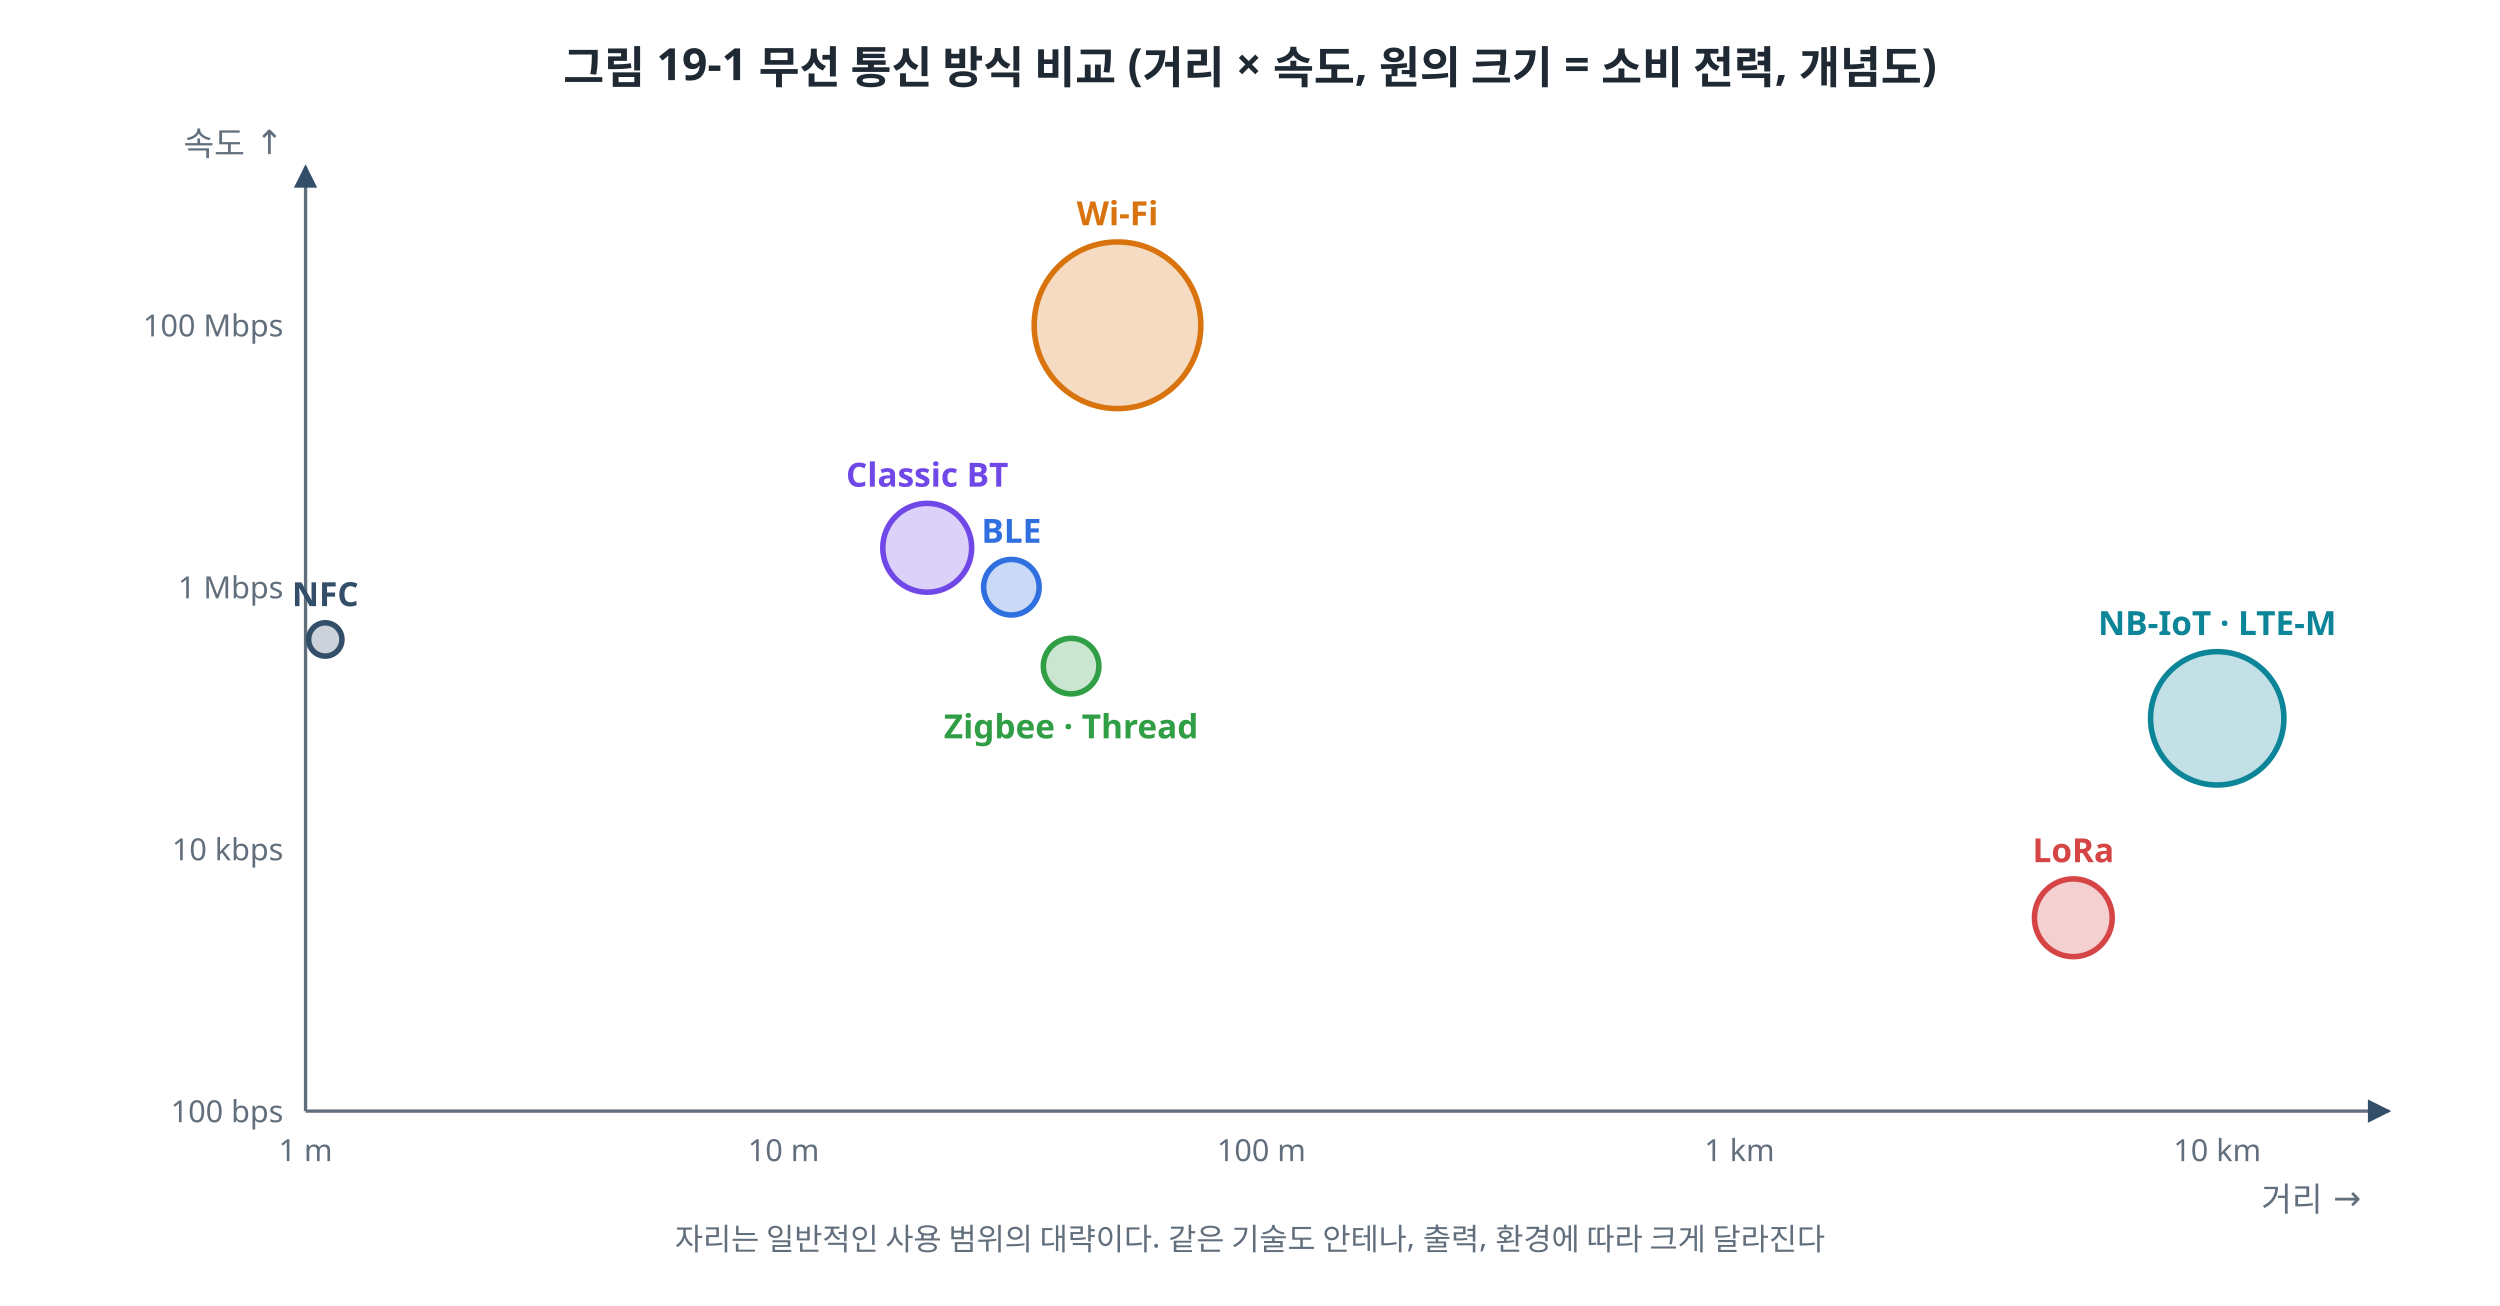
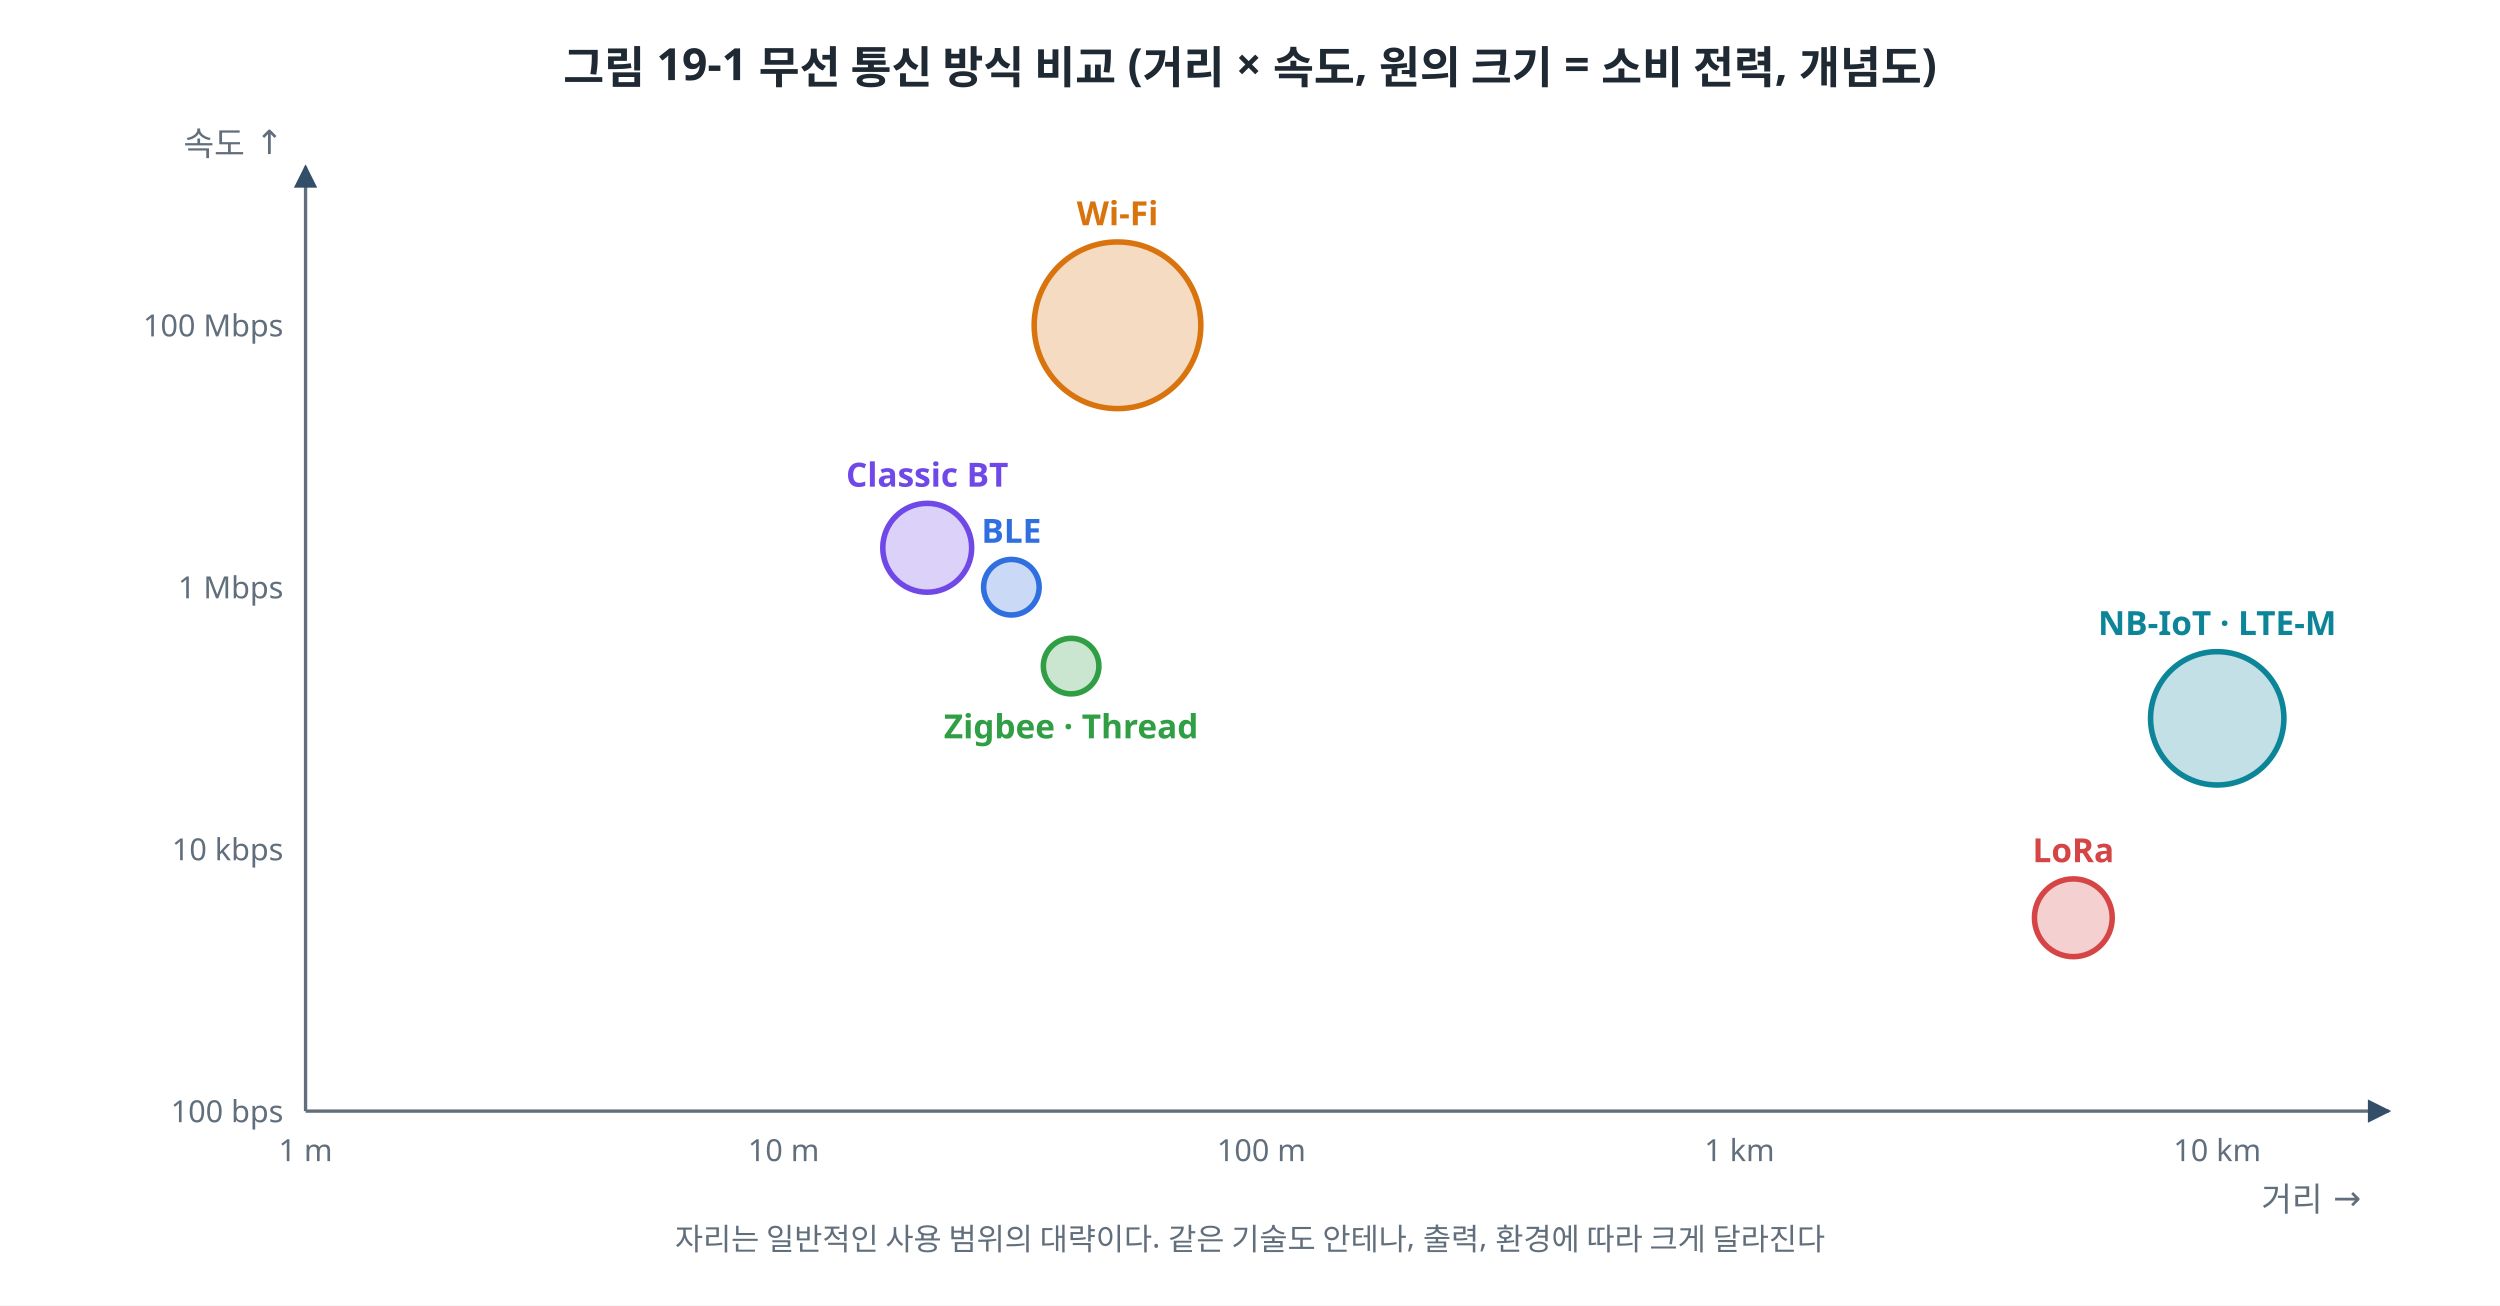
<svg xmlns="http://www.w3.org/2000/svg" width="900" height="470" viewBox="0 0 900 470" font-family="'Noto Sans KR','Apple SD Gothic Neo','Malgun Gothic',sans-serif">
  <defs>
    <marker id="arrow" viewBox="0 0 10 10" refX="9" refY="5" markerWidth="7" markerHeight="7" orient="auto-start-reverse">
      <path d="M0,0 L10,5 L0,10 z" fill="#334e68" />
    </marker>
  </defs>
  <rect width="100%" height="100%" fill="#ffffff" />
  <text x="450.0" y="30.0" font-size="16" text-anchor="middle" fill="#1f2933" font-weight="bold">그림 19-1  무선 통신 방식 비교 (거리 × 속도, 원의 크기 = 소비 전력, 개념도)</text>
  <line x1="110.0" y1="400.0" x2="860.0" y2="400.0" stroke="#616e7c" stroke-width="1.2" marker-end="url(#arrow)" />
  <line x1="110.0" y1="400.0" x2="110.0" y2="60.0" stroke="#616e7c" stroke-width="1.2" marker-end="url(#arrow)" />
  <text x="110.0" y="418.0" font-size="11" text-anchor="middle" fill="#616e7c" font-weight="normal">1 m</text>
  <text x="282.1" y="418.0" font-size="11" text-anchor="middle" fill="#616e7c" font-weight="normal">10 m</text>
  <text x="454.1" y="418.0" font-size="11" text-anchor="middle" fill="#616e7c" font-weight="normal">100 m</text>
  <text x="626.2" y="418.0" font-size="11" text-anchor="middle" fill="#616e7c" font-weight="normal">1 km</text>
  <text x="798.2" y="418.0" font-size="11" text-anchor="middle" fill="#616e7c" font-weight="normal">10 km</text>
  <text x="102.0" y="404.0" font-size="11" text-anchor="end" fill="#616e7c" font-weight="normal">100 bps</text>
  <text x="102.0" y="309.7" font-size="11" text-anchor="end" fill="#616e7c" font-weight="normal">10 kbps</text>
  <text x="102.0" y="215.4" font-size="11" text-anchor="end" fill="#616e7c" font-weight="normal">1 Mbps</text>
  <text x="102.0" y="121.1" font-size="11" text-anchor="end" fill="#616e7c" font-weight="normal">100 Mbps</text>
  <text x="850.0" y="436.0" font-size="12" text-anchor="end" fill="#616e7c" font-weight="normal">거리 →</text>
  <text x="102.0" y="56.0" font-size="12" text-anchor="end" fill="#616e7c" font-weight="normal">속도 ↑</text>
  <circle cx="364.1" cy="211.4" r="10" fill="#2f6fdf" fill-opacity="0.25" stroke="#2f6fdf" stroke-width="2" />
  <text x="364.1" y="195.4" font-size="12" text-anchor="middle" fill="#2f6fdf" font-weight="bold">BLE</text>
  <circle cx="333.8" cy="197.2" r="16" fill="#7048e8" fill-opacity="0.25" stroke="#7048e8" stroke-width="2" />
  <text x="333.8" y="175.2" font-size="12" text-anchor="middle" fill="#7048e8" font-weight="bold">Classic BT</text>
  <circle cx="402.3" cy="117.1" r="30" fill="#d9730d" fill-opacity="0.25" stroke="#d9730d" stroke-width="2" />
  <text x="402.3" y="81.1" font-size="12" text-anchor="middle" fill="#d9730d" font-weight="bold">Wi-Fi</text>
  <circle cx="385.6" cy="239.8" r="10" fill="#2f9e44" fill-opacity="0.25" stroke="#2f9e44" stroke-width="2" />
  <text x="385.6" y="265.8" font-size="12" text-anchor="middle" fill="#2f9e44" font-weight="bold">Zigbee · Thread</text>
  <circle cx="746.4" cy="330.4" r="14" fill="#d64545" fill-opacity="0.25" stroke="#d64545" stroke-width="2" />
  <text x="746.4" y="310.4" font-size="12" text-anchor="middle" fill="#d64545" font-weight="bold">LoRa</text>
  <circle cx="798.2" cy="258.6" r="24" fill="#0c8599" fill-opacity="0.25" stroke="#0c8599" stroke-width="2" />
  <text x="798.2" y="228.6" font-size="12" text-anchor="middle" fill="#0c8599" font-weight="bold">NB-IoT · LTE-M</text>
-   <circle cx="117.1" cy="230.2" r="6" fill="#334e68" fill-opacity="0.25" stroke="#334e68" stroke-width="2" />
-   <text x="117.1" y="218.2" font-size="12" text-anchor="middle" fill="#334e68" font-weight="bold">NFC</text>
  <text x="450.0" y="450.0" font-size="11" text-anchor="middle" fill="#616e7c" font-weight="normal">자리는 일반적인 사용 범위의 대략이다. 같은 기술도 안테나, 출력, 환경에 따라 크게 달라진다</text>
</svg>
